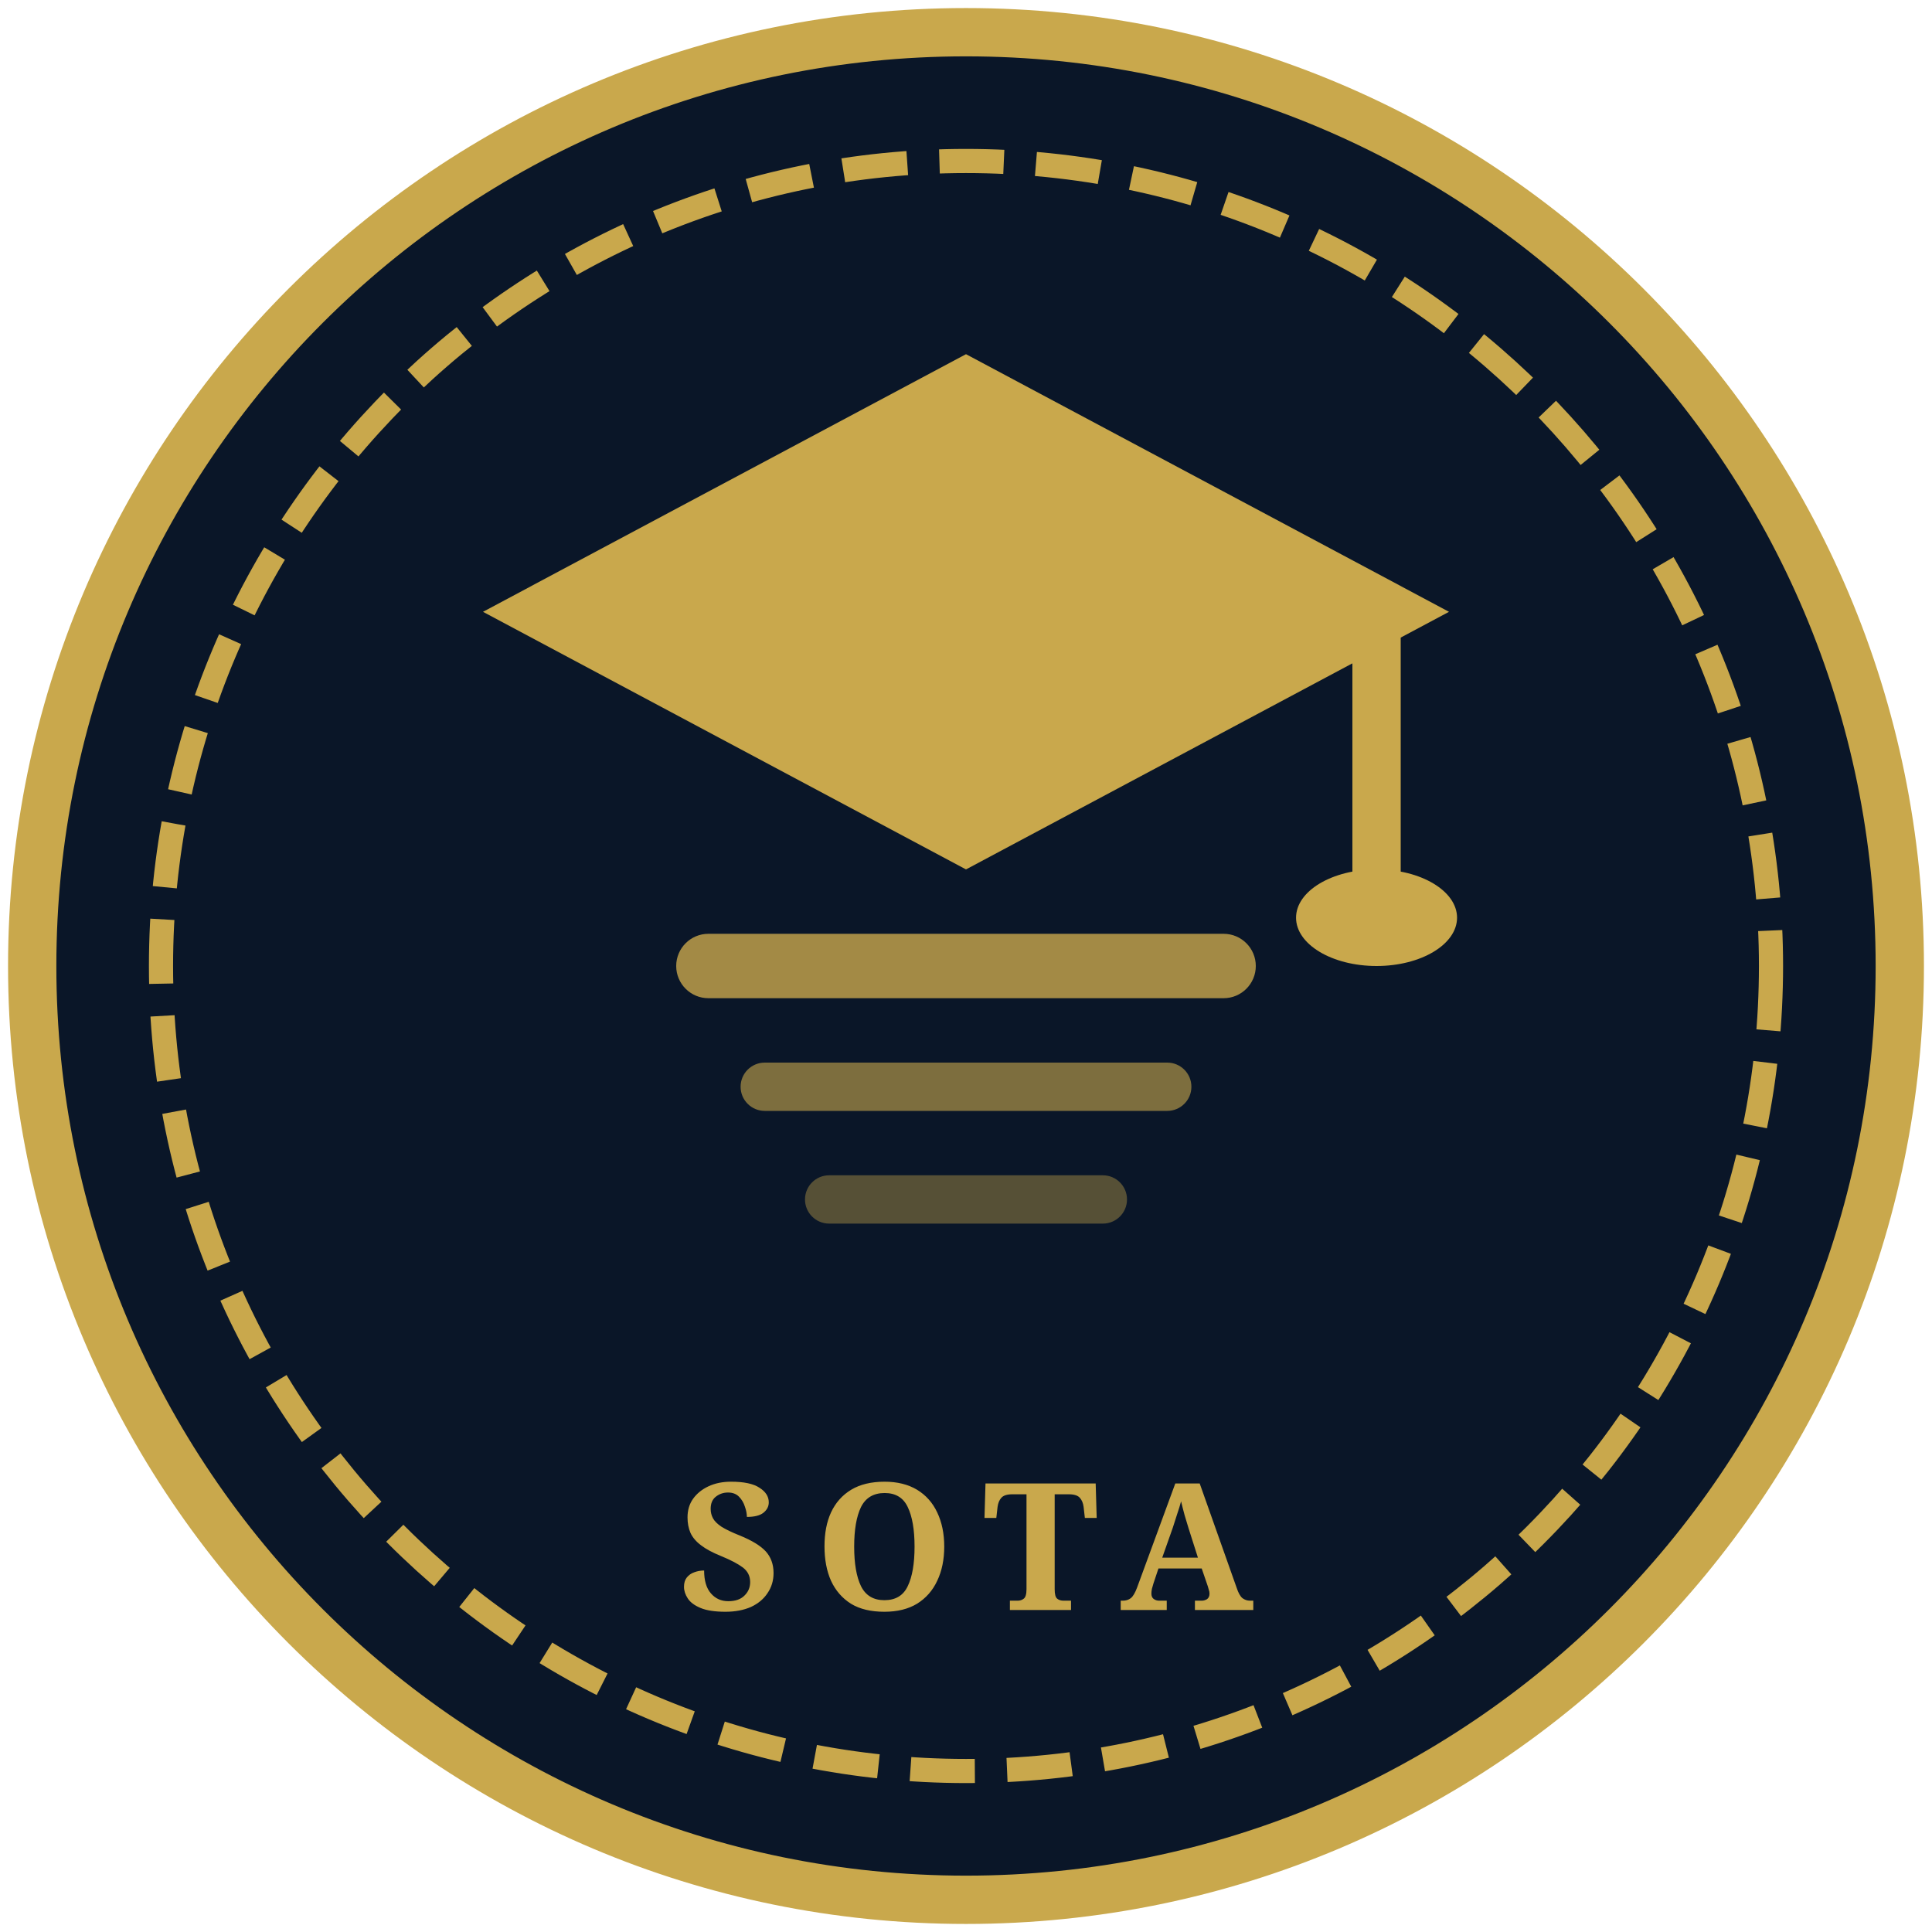
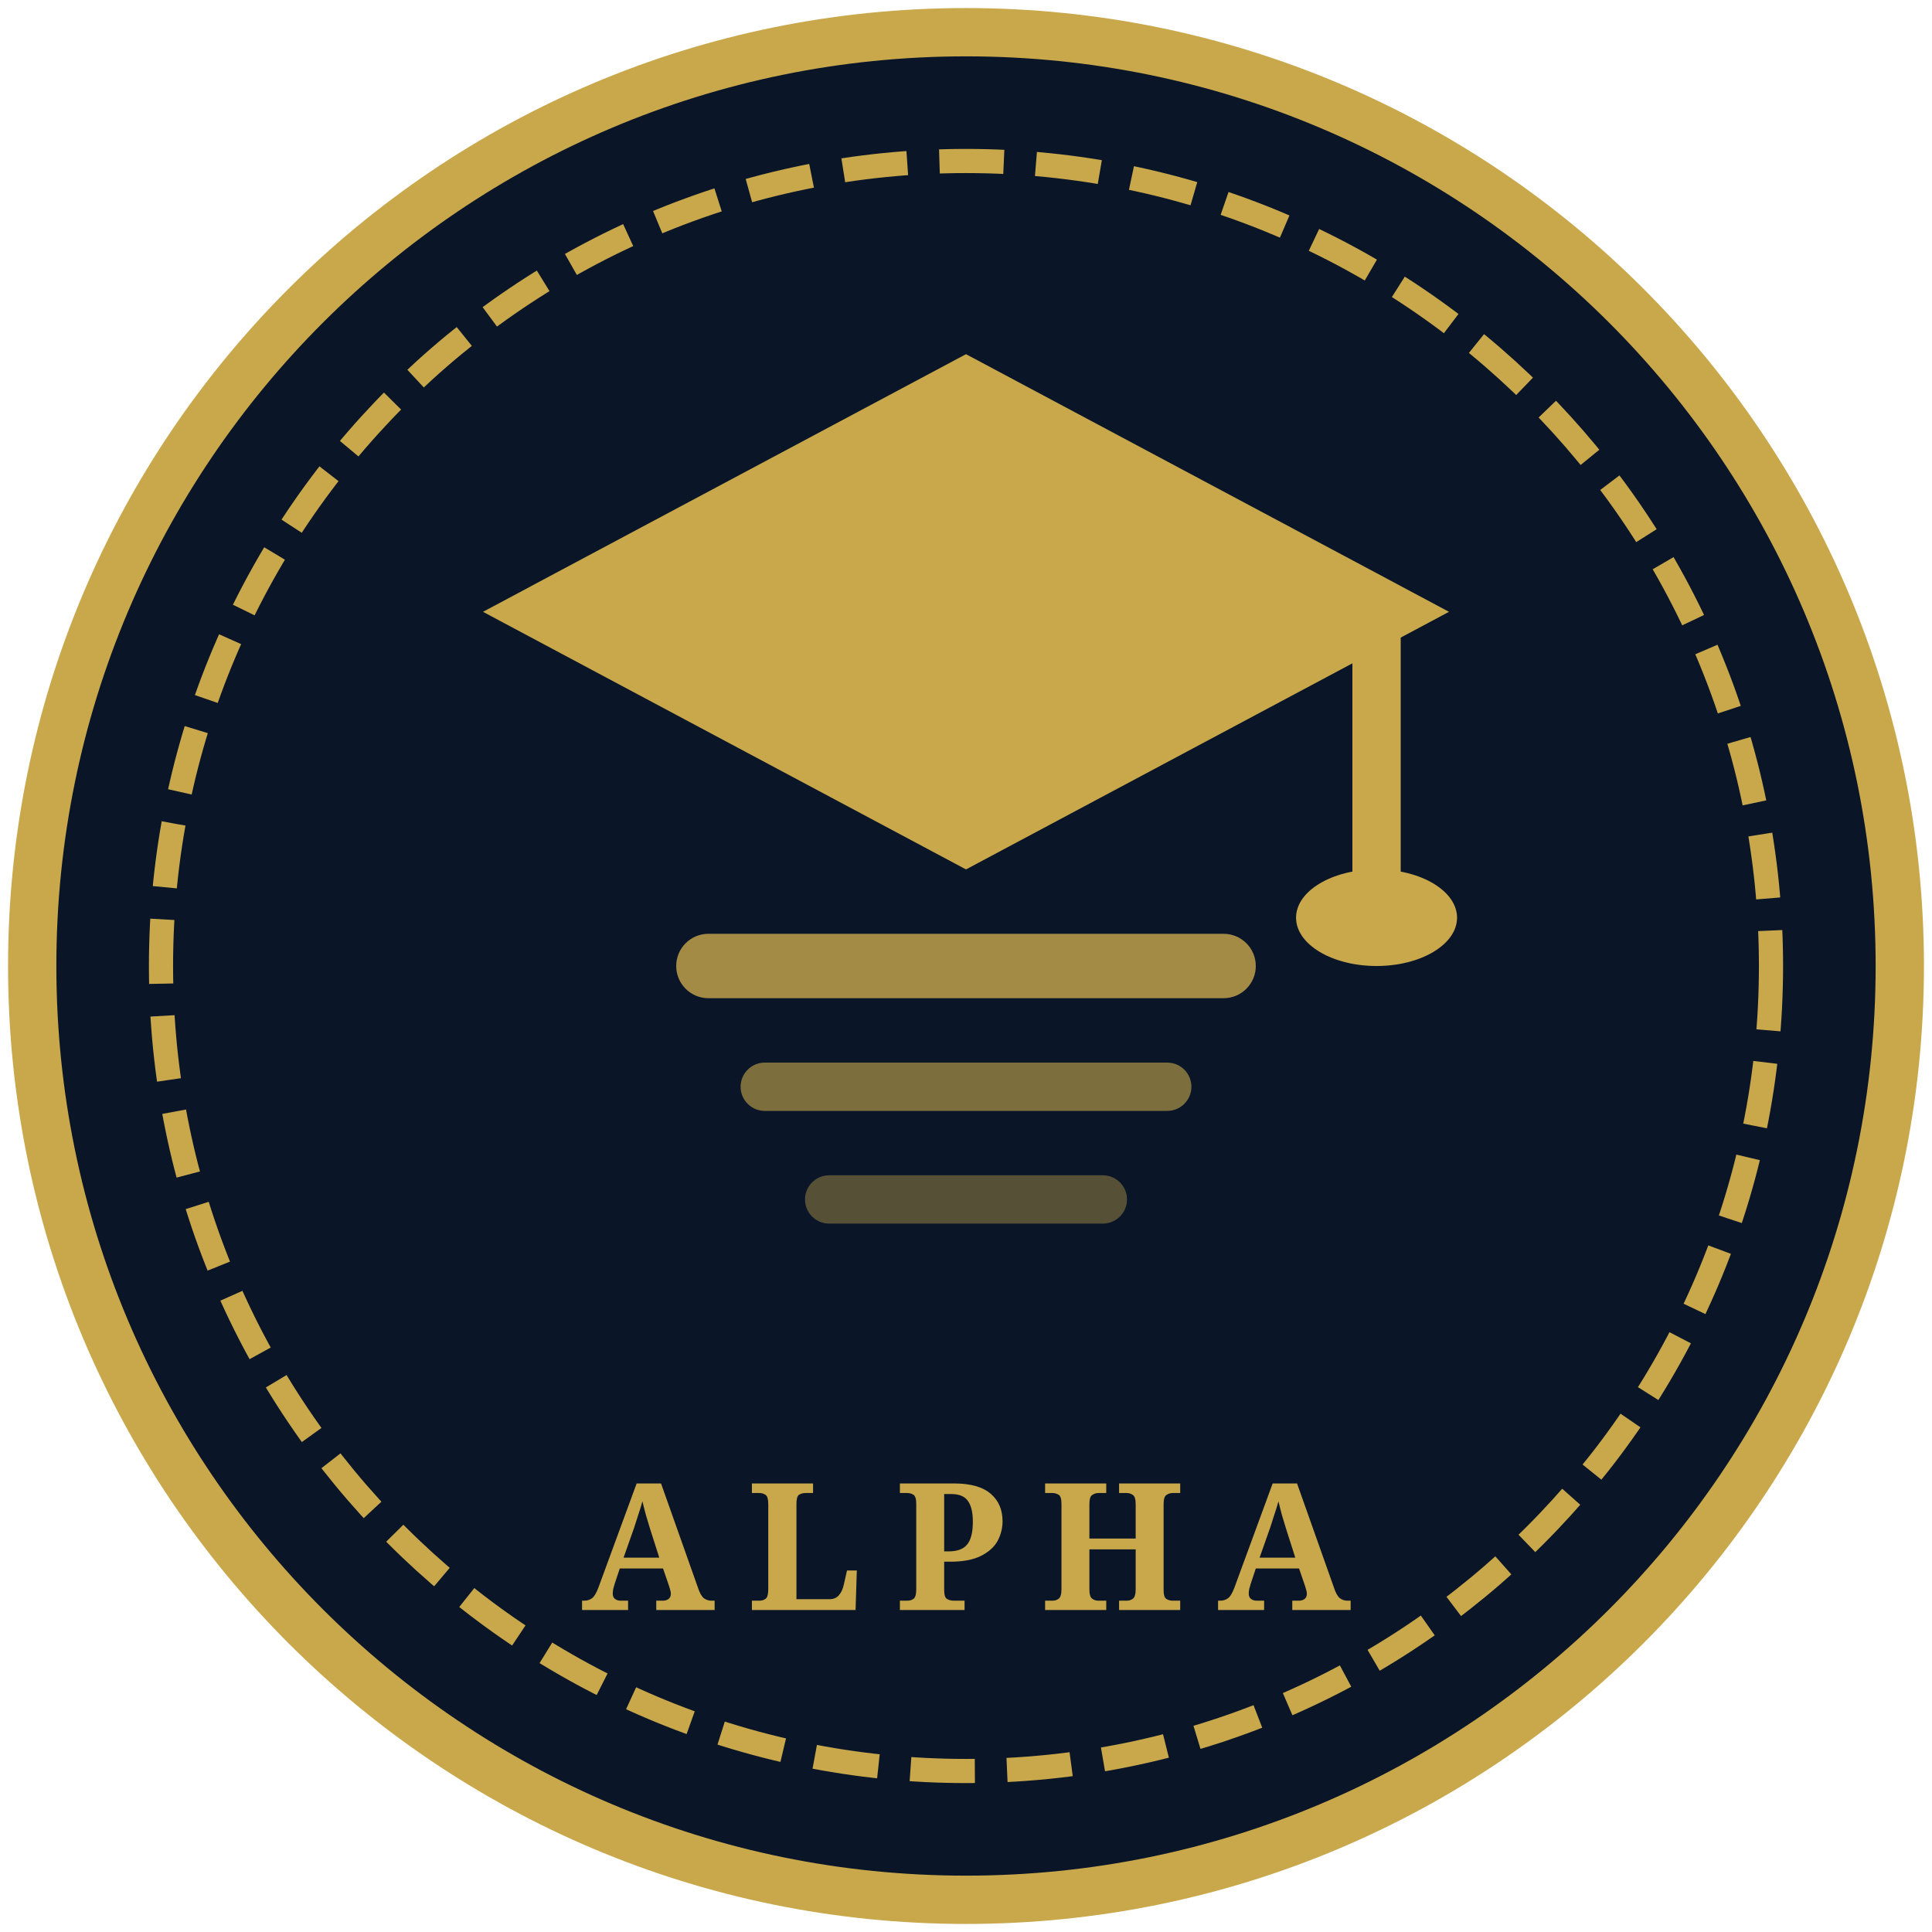
<svg xmlns="http://www.w3.org/2000/svg" viewBox="0 0 120 120" width="120" height="120">
  <circle cx="60" cy="60" r="58" fill="#0a1628" stroke="#c9a84c" stroke-width="3" />
  <circle cx="60" cy="60" r="50" fill="none" stroke="#c9a84c" stroke-width="1.5" stroke-dasharray="4 2" />
  <polygon points="60,22 90,38 60,54 30,38" fill="#c9a84c" />
  <rect x="84" y="38" width="3" height="18" fill="#c9a84c" />
  <ellipse cx="85.5" cy="57" rx="5" ry="3" fill="#c9a84c" />
  <rect x="42" y="58" width="36" height="4" rx="2" fill="#c9a84c" opacity="0.8" />
  <rect x="46" y="66" width="28" height="3" rx="1.5" fill="#c9a84c" opacity="0.6" />
  <rect x="50" y="73" width="20" height="3" rx="1.5" fill="#c9a84c" opacity="0.4" />
-   <text x="60" y="100" text-anchor="middle" font-family="Georgia, serif" font-size="11" font-weight="bold" fill="#c9a84c" letter-spacing="2">SOTA</text>
+   <text x="60" y="100" text-anchor="middle" font-family="Georgia, serif" font-size="11" font-weight="bold" fill="#c9a84c" letter-spacing="2">ALPHA</text>
</svg>
